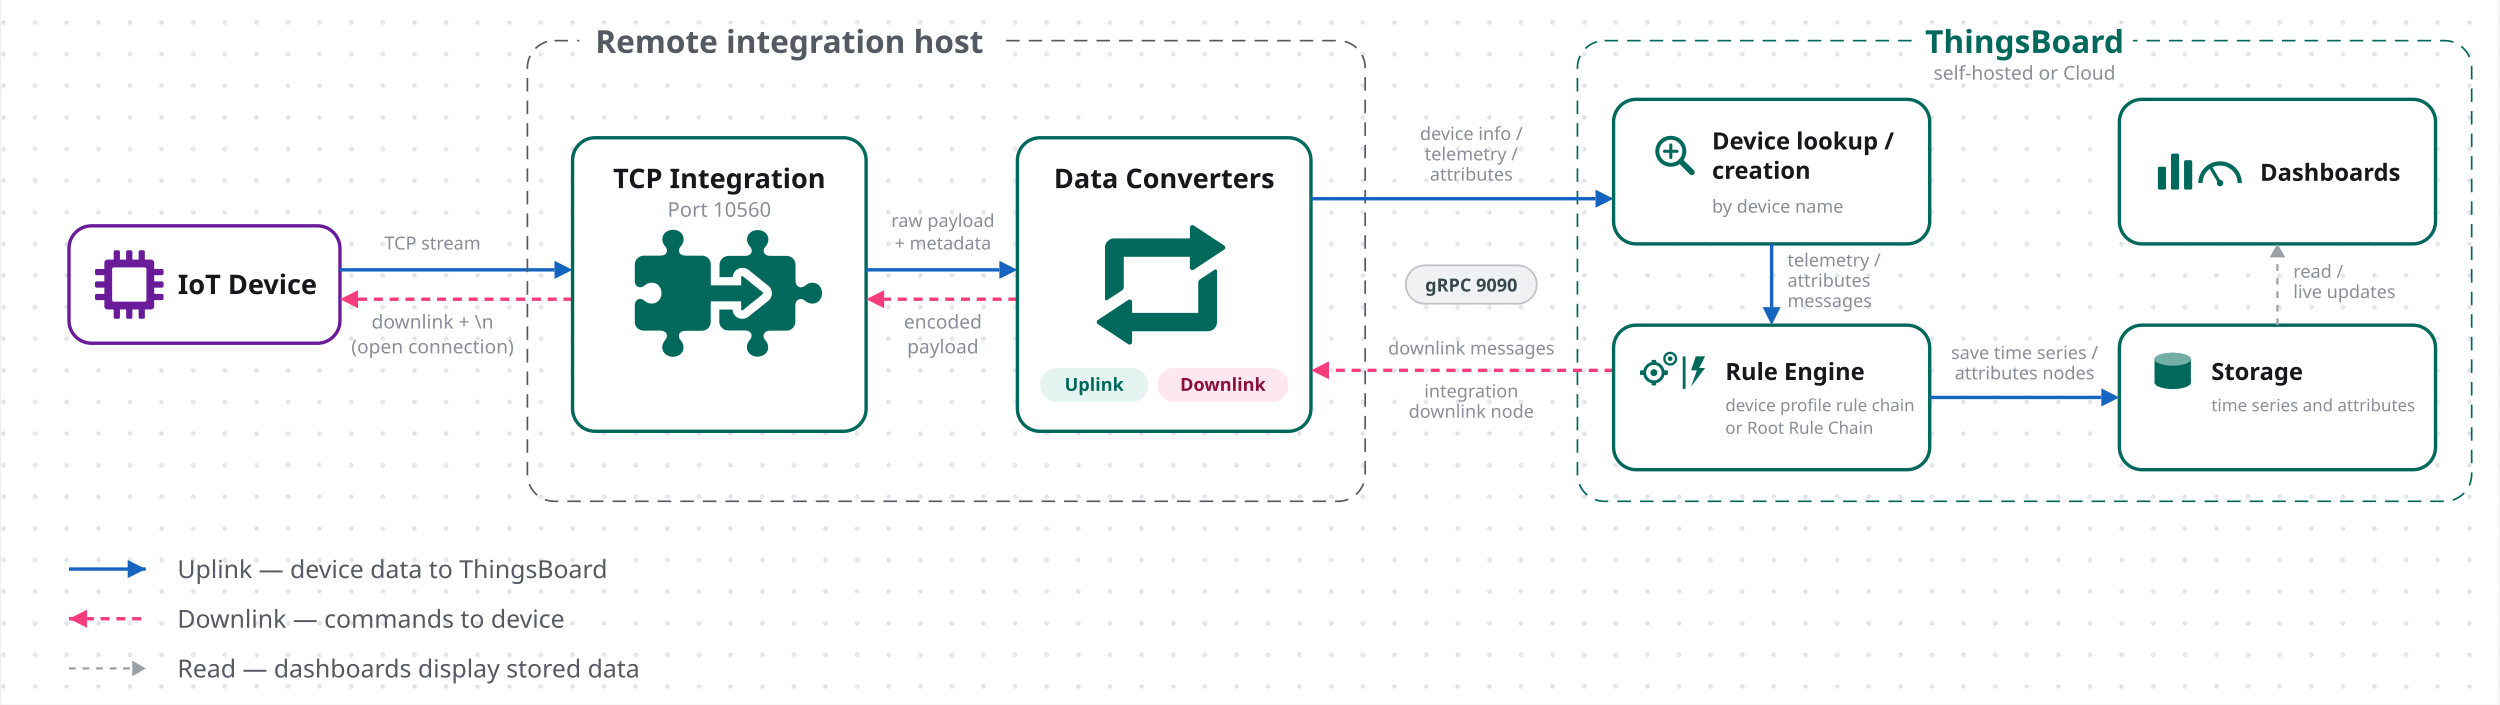
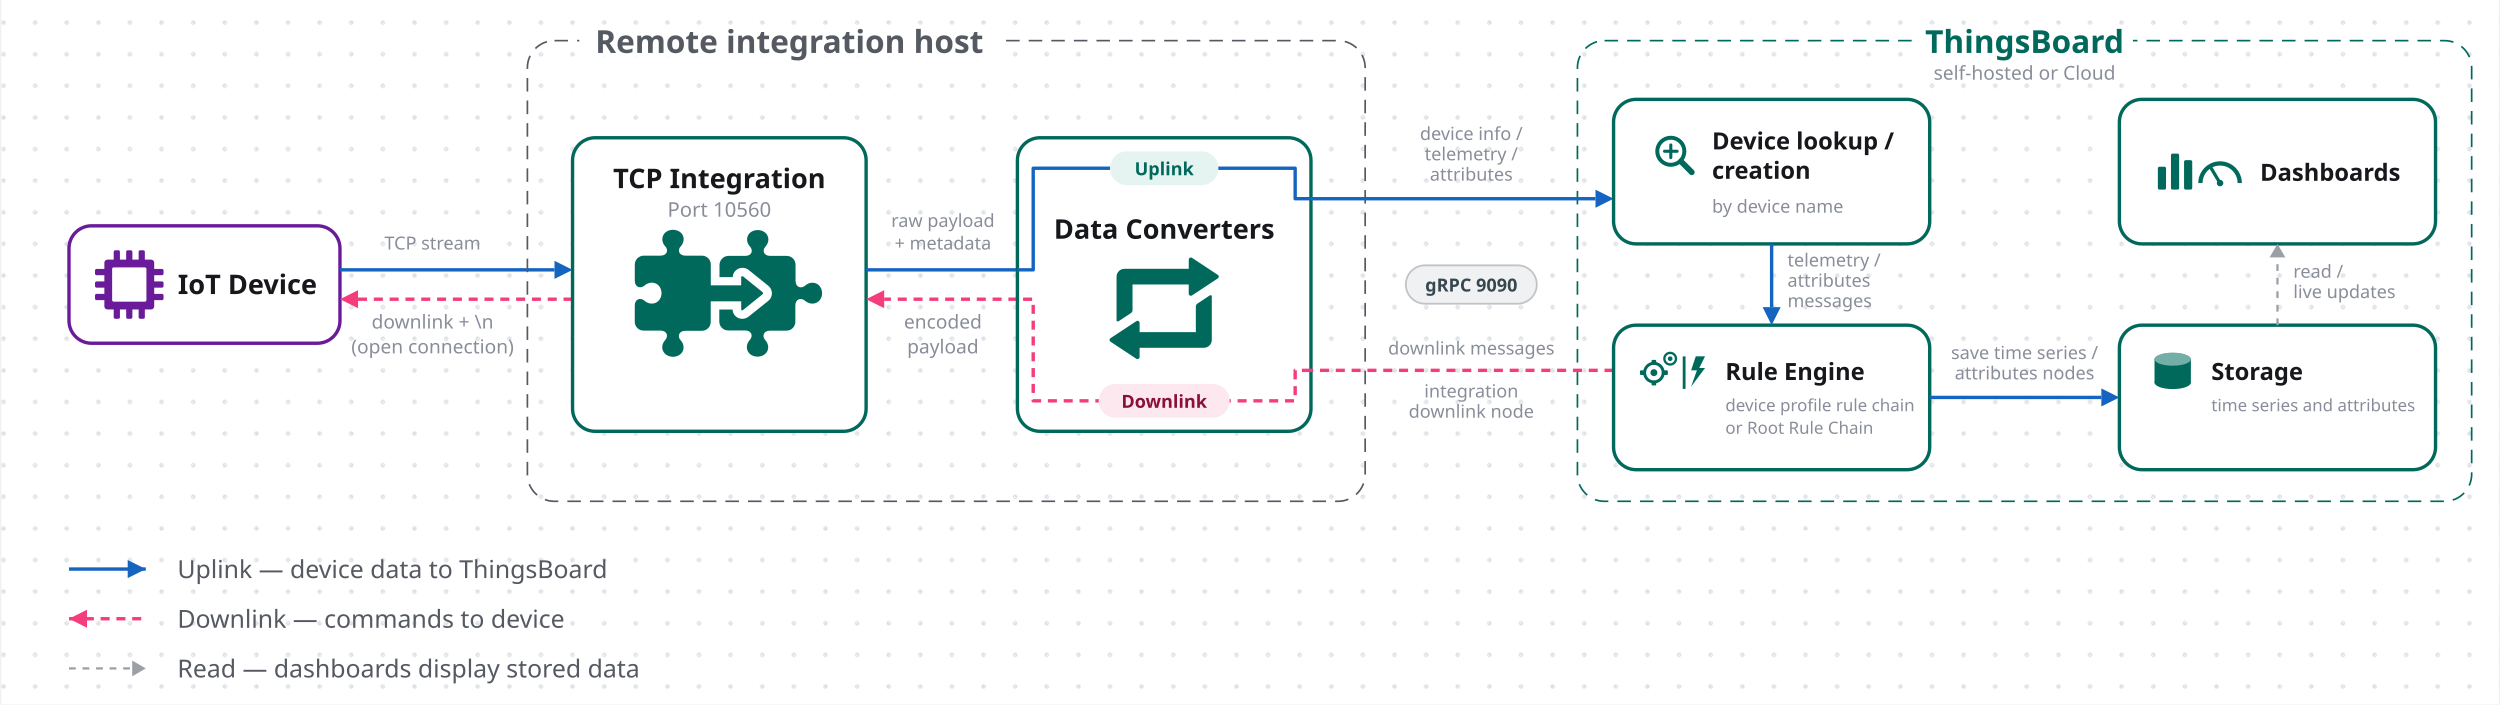
<svg xmlns="http://www.w3.org/2000/svg" width="1430" height="403" viewBox="6 25 1106 312">
  <defs>
    <clipPath id="clip0">
      <path fill="#fff" d="M6 25h1106v312H6z" />
    </clipPath>
    <pattern id="dots" width="14" height="14" x="0" y="0" patternUnits="userSpaceOnUse">
      <circle cx="7" cy="7" r="1" fill="#dde0e4" />
    </pattern>
  </defs>
  <g clip-path="url(#clip0)">
    <path fill="#fff" d="M6 25h1106v312H6z" />
    <path fill="url(#dots)" d="M6 25h1106v312H6z" />
    <g transform="translate(0 33)">
      <g transform="translate(0 7)">
        <rect width="120" height="52" x="36" y="85" fill="#fff" stroke="#6a1b9a" stroke-width="1.5" rx="10" />
        <g fill="#6a1b9a" transform="matrix(.69 0 0 .69 42 90.3)">
          <rect width="32" height="32" x="14" y="14" rx="2" />
          <rect width="22" height="22" x="19" y="19" fill="#fff" rx="1" />
          <rect width="4" height="7" x="20" y="8" rx="1" />
          <rect width="4" height="7" x="28" y="8" rx="1" />
          <rect width="4" height="7" x="36" y="8" rx="1" />
          <rect width="4" height="7" x="20" y="45" rx="1" />
          <rect width="4" height="7" x="28" y="45" rx="1" />
          <rect width="4" height="7" x="36" y="45" rx="1" />
          <rect width="7" height="4" x="8" y="20" rx="1" />
          <rect width="7" height="4" x="8" y="28" rx="1" />
          <rect width="7" height="4" x="8" y="36" rx="1" />
          <rect width="7" height="4" x="45" y="20" rx="1" />
          <rect width="7" height="4" x="45" y="28" rx="1" />
          <rect width="7" height="4" x="45" y="36" rx="1" />
        </g>
        <text x="115" y="111" fill="#17181c" dominant-baseline="middle" font-family="system-ui,sans-serif" font-size="12" font-weight="600" text-anchor="middle">IoT Device</text>
      </g>
      <path stroke="#1565c0" stroke-width="1.5" d="M156 111.5h95" />
      <path fill="#1565c0" d="m251 107.5 8 4-8 4z" />
      <text x="197" y="102.5" fill="#888d99" font-family="system-ui,sans-serif" font-size="8" text-anchor="middle">TCP stream</text>
      <path stroke="#f53d7d" stroke-dasharray="4,3" stroke-width="1.5" d="M259 124.5h-95" />
      <path fill="#f53d7d" d="m164 120.5-8 4 8 4z" />
      <text x="197" y="137.5" fill="#888d99" font-family="system-ui,sans-serif" font-size="8.5" text-anchor="middle">downlink + \n</text>
      <text x="197" y="148.5" fill="#888d99" font-family="system-ui,sans-serif" font-size="8.5" text-anchor="middle">(open connection)</text>
      <rect width="371" height="204" x="239" y="10" fill="none" stroke="#555962" stroke-dasharray="6,4" stroke-width=".75" rx="12" />
      <path fill="#fff" d="M262 3h186v14H262z" />
      <text x="355" y="10" fill="#555962" dominant-baseline="central" font-family="system-ui,sans-serif" font-size="14" font-weight="600" text-anchor="middle" textLength="180">Remote integration host</text>
      <rect width="396" height="204" x="704" y="10" fill="none" stroke="#00695c" stroke-dasharray="6,4" stroke-width=".75" rx="12" />
      <path fill="#fff" d="M854 3h96v14h-96z" />
      <text x="902" y="10" fill="#00695c" dominant-baseline="central" font-family="system-ui,sans-serif" font-size="14" font-weight="600" text-anchor="middle" textLength="88">ThingsBoard</text>
      <text x="902" y="24" fill="#888d99" dominant-baseline="central" font-family="system-ui,sans-serif" font-size="8.5" text-anchor="middle">self-hosted or Cloud</text>
      <g transform="translate(12 13)">
        <rect width="130" height="130" x="247" y="40" fill="#fff" stroke="#00695c" stroke-width="1.5" rx="10" />
        <text x="312" y="53" fill="#17181c" dominant-baseline="hanging" font-family="system-ui,sans-serif" font-size="12" font-weight="600" text-anchor="middle">TCP Integration</text>
        <text x="312" y="68" fill="#888d99" dominant-baseline="hanging" font-family="system-ui,sans-serif" font-size="9" text-anchor="middle">Port 10560</text>
        <g fill="#00695c">
          <path d="M278.48 125.4h7.39c3 0 3.7 2.45 2.14 4.21-2.58 2.87-1.2 7.16 3.43 7.41 4.64-.16 6.01-4.54 3.43-7.32-1.54-1.69-.86-4.22 2.14-4.22h7.22a3.9 3.9 0 0 0 3.96-3.88v-9.17h13.49v3.63c0 .33.42.5.78.25l8.68-7a.66.66 0 0 0 0-.93l-8.68-7c-.34-.25-.78 0-.78.34v3.63h-13.46v-9.26a3.9 3.9 0 0 0-3.95-3.88h-7.22c-3.01 0-3.7-2.45-2.14-4.13 2.58-2.87 1.2-7.17-3.44-7.33-4.63.16-6 4.54-3.43 7.33 1.55 1.68.87 4.13-2.14 4.13h-7.3a4 4 0 0 0-4.04 3.96v7.26c.08 2.87 2.58 3.53 4.3 2.02 2.92-2.54 7.38-1.19 7.55 3.36-.17 4.55-4.63 5.9-7.56 3.37-1.71-1.52-4.2-.85-4.3 2.01v7.33a3.87 3.87 0 0 0 3.93 3.88" />
          <path d="M315.95 125.33h7.4c3 0 3.7 2.53 2.13 4.22-2.58 2.86-1.2 7.24 3.43 7.4 4.64-.16 6.02-4.46 3.44-7.32-1.55-1.68-.87-4.21 2.14-4.21h7.22a3.9 3.9 0 0 0 3.95-3.88v-7.25c0-2.95 2.59-3.63 4.3-2.1 2.92 2.53 7.39 1.18 7.56-3.36-.17-4.55-4.64-5.9-7.47-3.37-1.72 1.52-4.3.85-4.3-2.1V96.2a3.9 3.9 0 0 0-3.96-3.88h-7.22c-3 0-3.7-2.45-2.14-4.13 2.58-2.78 1.2-7.16-3.43-7.33-4.64.17-6.01 4.47-3.43 7.33 1.54 1.68.86 4.13-2.14 4.13h-7.3a4 4 0 0 0-4.05 3.97v5.44h5.84a4.3 4.3 0 0 1 4.3-4.13 4.5 4.5 0 0 1 2.75.93l8.68 7a4.27 4.27 0 0 1 0 6.73l-8.76 7c-.78.58-1.72.93-2.75.93a4.3 4.3 0 0 1-4.3-4.13h-5.85v5.4a3.9 3.9 0 0 0 3.96 3.87" />
        </g>
      </g>
-       <path stroke="#1565c0" stroke-width="1.5" d="M389 111.5h59" />
-       <path fill="#1565c0" d="m448 107.5 8 4-8 4z" />
+       <path stroke="#1565c0" stroke-width="1.5" d="M389 111.5H456" />
      <text x="423" y="92.5" fill="#888d99" font-family="system-ui,sans-serif" font-size="8" text-anchor="middle">raw payload</text>
      <text x="423" y="102.5" fill="#888d99" font-family="system-ui,sans-serif" font-size="8" text-anchor="middle">+ metadata</text>
      <path stroke="#f53d7d" stroke-dasharray="4,3" stroke-width="1.5" d="M456 124.5h-59" />
      <path fill="#f53d7d" d="m397 120.5-8 4 8 4z" />
      <text x="423" y="137.5" fill="#888d99" font-family="system-ui,sans-serif" font-size="8.5" text-anchor="middle">encoded</text>
      <text x="423" y="148.5" fill="#888d99" font-family="system-ui,sans-serif" font-size="8.5" text-anchor="middle">payload</text>
      <g transform="translate(-12 13)">
-         <rect width="130" height="130" x="468" y="40" fill="#fff" stroke="#00695c" stroke-width="1.5" rx="10" />
-         <text x="533" y="53" fill="#17181c" dominant-baseline="hanging" font-family="system-ui,sans-serif" font-size="12" font-weight="600" text-anchor="middle">Data Converters</text>
-         <g fill="#00695c">
-           <path d="m559.58 87.75-13.46-8.89a1.1 1.1 0 0 0-1.72.9v4.8h-33.46a4.1 4.1 0 0 0-4.16 4.08v22.75c0 .49.57.79.98.51l6.54-4.31c.5-.32.8-.88.8-1.48V92.72h29.28v4.8c0 .88.98 1.4 1.72.9l13.46-8.88c.68-.43.68-1.37.02-1.8m-4.16 10.64-6.53 4.32c-.5.32-.8.87-.8 1.47v13.37h-29.3v-4.8a1.1 1.1 0 0 0-1.73-.9l-13.46 8.88a1.07 1.07 0 0 0 0 1.8l13.46 8.88a1.1 1.1 0 0 0 1.73-.9v-4.8h33.43a4.1 4.1 0 0 0 4.18-4.08V98.89a.62.62 0 0 0-.98-.5" />
+         <g transform="translate(-138 20)">
+           <rect width="130" height="130" x="606" y="20" fill="#fff" stroke="#00695c" stroke-width="1.5" rx="10" />
+           <path stroke="#1565c0" stroke-width="1.5" fill="none" stroke-linejoin="round" d="M606 78.5H613V33.5H729V47H736" />
+           <path stroke="#f53d7d" stroke-width="1.5" stroke-dasharray="4,3" fill="none" stroke-linejoin="round" d="M736 123H729V136.5H613V91.5H606" />
+           <rect width="48" height="15" x="647" y="26" fill="#e6f4f1" rx="7.5" />
+           <text x="671" y="33.5" fill="#00695c" dominant-baseline="central" font-family="system-ui,sans-serif" font-size="8" font-weight="700" text-anchor="middle">Uplink</text>
+           <text x="671" y="60.5" fill="#17181c" dominant-baseline="middle" font-family="system-ui,sans-serif" font-size="12" font-weight="600" text-anchor="middle">Data Converters</text>
+           <g transform="translate(671 95.5) scale(.85) translate(-669.6 -85.1)">
+             <g fill="#00695c">
+               <path d="m697.58 67.75-13.46-8.89a1.1 1.1 0 0 0-1.72.9v4.8h-33.46a4.1 4.1 0 0 0-4.16 4.08V91.4c0 .49.57.79.98.51l6.54-4.31c.5-.32.8-.88.8-1.48v-13.4h29.28v4.8c0 .88.98 1.4 1.72.9l13.46-8.88c.68-.43.68-1.37.02-1.8m-4.16 10.64-6.53 4.32c-.5.32-.8.87-.8 1.47v13.37h-29.3v-4.8a1.1 1.1 0 0 0-1.73-.9l-13.46 8.88a1.07 1.07 0 0 0 0 1.8l13.46 8.88a1.1 1.1 0 0 0 1.73-.9v-4.8h33.43a4.1 4.1 0 0 0 4.18-4.08V78.89a.62.62 0 0 0-.98-.5" />
+             </g>
+           </g>
+           <rect width="58" height="15" x="642" y="129" fill="#fde8ef" rx="7.5" />
+           <text x="671" y="136.5" fill="#8a0f3a" dominant-baseline="central" font-family="system-ui,sans-serif" font-size="8" font-weight="700" text-anchor="middle">Downlink</text>
        </g>
-         <rect width="48" height="15" x="478" y="142" fill="#e6f4f1" rx="7.5" />
-         <text x="502" y="149" fill="#00695c" dominant-baseline="central" font-family="system-ui,sans-serif" font-size="8" font-weight="700" text-anchor="middle">Uplink</text>
-         <rect width="58" height="15" x="530" y="142" fill="#fde8ef" rx="7.5" />
-         <text x="559" y="149" fill="#8a0f3a" dominant-baseline="central" font-family="system-ui,sans-serif" font-size="8" font-weight="700" text-anchor="middle">Downlink</text>
      </g>
      <path stroke="#1565c0" stroke-width="1.5" d="M586 80h126" />
      <path fill="#1565c0" d="m712 76 8 4-8 4z" />
      <text x="657" y="54" fill="#888d99" font-family="system-ui,sans-serif" font-size="8" text-anchor="middle">device info /</text>
      <text x="657" y="63" fill="#888d99" font-family="system-ui,sans-serif" font-size="8" text-anchor="middle">telemetry /</text>
      <text x="657" y="72" fill="#888d99" font-family="system-ui,sans-serif" font-size="8" text-anchor="middle">attributes</text>
      <rect width="58" height="17" x="628" y="109.5" fill="#f0f1f3" stroke="#c1c3c8" stroke-width=".8" rx="8.5" />
      <text x="657" y="118" fill="#37474f" dominant-baseline="central" font-family="system-ui,sans-serif" font-size="8" font-weight="700" text-anchor="middle">gRPC 9090</text>
-       <path stroke="#f53d7d" stroke-dasharray="4,3" stroke-width="1.5" d="M720 156h-126" />
-       <path fill="#f53d7d" d="m594 152-8 4 8 4z" />
+       <path stroke="#f53d7d" stroke-dasharray="4,3" stroke-width="1.5" d="M720 156H586" />
      <text x="657" y="149" fill="#888d99" font-family="system-ui,sans-serif" font-size="8" text-anchor="middle">downlink messages</text>
      <text x="657" y="168" fill="#888d99" font-family="system-ui,sans-serif" font-size="8" text-anchor="middle">integration</text>
      <text x="657" y="177" fill="#888d99" font-family="system-ui,sans-serif" font-size="8" text-anchor="middle">downlink node</text>
      <rect width="140" height="64" x="720" y="36" fill="#fff" stroke="#00695c" stroke-width="1.5" rx="10" />
      <g transform="translate(7.55 -0.81)">
        <g fill="none" stroke="#00695c" stroke-linecap="round" transform="translate(741 63) scale(.8) translate(-741 -63)">
          <circle cx="737" cy="59" r="7.5" stroke-width="2.2" />
          <path stroke-width="3.2" d="m742.6 64.6 6 6" />
          <path stroke-width="1.7" d="M733.5 59h7M737 55.5v7" />
        </g>
      </g>
      <text x="763.6" y="54.1" fill="#17181c" dominant-baseline="central" font-family="system-ui,sans-serif" font-size="10.5" font-weight="600" text-anchor="start" textLength="77.0" lengthAdjust="spacingAndGlyphs">Device lookup /</text>
      <text x="763.6" y="67.1" fill="#17181c" dominant-baseline="central" font-family="system-ui,sans-serif" font-size="10.5" font-weight="600" text-anchor="start" textLength="40.8" lengthAdjust="spacingAndGlyphs">creation</text>
      <text x="763.6" y="83.1" fill="#888d99" dominant-baseline="central" font-family="system-ui,sans-serif" font-size="8" text-anchor="start" textLength="56.0" lengthAdjust="spacingAndGlyphs">by device name</text>
      <rect width="140" height="64" x="944" y="36" fill="#fff" stroke="#00695c" stroke-width="1.5" rx="10" />
      <g transform="translate(3.16 -0.00)">
        <g transform="translate(976 68) scale(1.45) translate(-721 -95)">
          <g fill="#00695c" transform="translate(47.5 -5.5)">
            <rect width="2.5" height="7" x="661" y="99" rx=".5" />
            <rect width="2.5" height="11" x="665" y="95" rx=".5" />
            <rect width="2.5" height="9" x="669" y="97" rx=".5" />
            <path fill="none" stroke="#00695c" stroke-width="1.3" d="M674 104a6 6 0 0 1 12 0" />
            <path stroke="#00695c" stroke-linecap="round" d="m680 104-3-5" />
            <circle cx="680" cy="104" r="1" />
          </g>
        </g>
      </g>
      <text x="1006.3" y="68.0" fill="#17181c" dominant-baseline="central" font-family="system-ui,sans-serif" font-size="10.5" font-weight="600" text-anchor="start" textLength="60.7" lengthAdjust="spacingAndGlyphs">Dashboards</text>
      <rect width="140" height="64" x="720" y="136" fill="#fff" stroke="#00695c" stroke-width="1.5" rx="10" />
      <g transform="translate(1.13 4.02)">
        <g transform="translate(746 153) scale(1.03) translate(-723 -135)">
          <g fill="#00695c" transform="translate(49)">
            <circle cx="665" cy="135" r="4" fill="none" stroke="#00695c" stroke-width="1.3" />
            <circle cx="665" cy="135" r="1.5" />
            <rect width="2" height="2" x="664" y="129.5" rx=".4" />
            <rect width="2" height="2" x="664" y="138.5" rx=".4" />
            <rect width="2" height="2" x="659" y="134" rx=".4" />
            <rect width="2" height="2" x="669" y="134" rx=".4" />
            <circle cx="672" cy="129" r="2.5" fill="none" stroke="#00695c" />
            <circle cx="672" cy="129" r="1" />
            <path stroke="#00695c" stroke-width="1.2" d="M678 128v14" />
            <path d="m683 128-2 6h2.5l-2.5 7 6-8h-2.5l2.5-5z" />
          </g>
        </g>
      </g>
      <text x="769.5" y="156.2" fill="#17181c" dominant-baseline="central" font-family="system-ui,sans-serif" font-size="10.5" font-weight="600" text-anchor="start" textLength="60.7" lengthAdjust="spacingAndGlyphs">Rule Engine</text>
      <text x="769.5" y="171.2" fill="#888d99" dominant-baseline="central" font-family="system-ui,sans-serif" font-size="7.5" text-anchor="start" textLength="78.8" lengthAdjust="spacingAndGlyphs">device profile rule chain</text>
      <text x="769.5" y="181.2" fill="#888d99" dominant-baseline="central" font-family="system-ui,sans-serif" font-size="7.5" text-anchor="start" textLength="63.8" lengthAdjust="spacingAndGlyphs">or Root Rule Chain</text>
      <rect width="140" height="64" x="944" y="136" fill="#fff" stroke="#00695c" stroke-width="1.5" rx="10" />
      <g transform="translate(-12.39 -11.75)">
        <g transform="translate(980 168) scale(1.15) translate(-714 -63)">
          <g fill="#00695c" transform="translate(45 -6.5)">
            <ellipse cx="669" cy="65" rx="7" ry="2.5" />
            <path d="M662 65h14v9h-14z" />
            <ellipse cx="669" cy="74" rx="7" ry="2.5" />
            <ellipse cx="669" cy="65" fill="#e6f4f1" opacity=".5" rx="7" ry="2.5" />
          </g>
        </g>
      </g>
      <text x="984.7" y="156.2" fill="#17181c" dominant-baseline="central" font-family="system-ui,sans-serif" font-size="10.5" font-weight="600" text-anchor="start" textLength="39.1" lengthAdjust="spacingAndGlyphs">Storage</text>
      <text x="984.7" y="171.2" fill="#888d99" dominant-baseline="central" font-family="system-ui,sans-serif" font-size="7.5" text-anchor="start" textLength="83.8" lengthAdjust="spacingAndGlyphs">time series and attributes</text>
      <path stroke="#1565c0" stroke-width="1.5" d="M790 100v28" />
      <path fill="#1565c0" d="m786 128 4 8 4-8z" />
      <text x="797" y="110" fill="#888d99" font-family="system-ui,sans-serif" font-size="8">telemetry /</text>
      <text x="797" y="119" fill="#888d99" font-family="system-ui,sans-serif" font-size="8">attributes</text>
      <text x="797" y="128" fill="#888d99" font-family="system-ui,sans-serif" font-size="8">messages</text>
      <path stroke="#1565c0" stroke-width="1.5" d="M860 168h76" />
      <path fill="#1565c0" d="m936 164 8 4-8 4z" />
      <text x="902" y="151" fill="#888d99" font-family="system-ui,sans-serif" font-size="8" text-anchor="middle">save time series /</text>
      <text x="902" y="160" fill="#888d99" font-family="system-ui,sans-serif" font-size="8" text-anchor="middle">attributes nodes</text>
      <path stroke="#9aa0a6" stroke-dasharray="3,3" stroke-width="1" d="M1014 136v-30" />
      <path fill="#9aa0a6" d="m1010.5 106 3.5-6 3.5 6z" />
      <text x="1021" y="115" fill="#888d99" font-family="system-ui,sans-serif" font-size="8">read /</text>
      <text x="1021" y="124" fill="#888d99" font-family="system-ui,sans-serif" font-size="8">live updates</text>
      <path stroke="#1565c0" stroke-width="1.5" d="M36 244h34" />
      <path fill="#1565c0" d="m62 240 8 4-8 4z" />
      <text x="84" y="248" fill="#555962" font-family="system-ui,sans-serif" font-size="11">Uplink — device data to ThingsBoard</text>
      <path stroke="#f53d7d" stroke-dasharray="4,3" stroke-width="1.5" d="M36 266h34" />
      <path fill="#f53d7d" d="m44 262-8 4 8 4z" />
      <text x="84" y="270" fill="#555962" font-family="system-ui,sans-serif" font-size="11">Downlink — commands to device</text>
      <path stroke="#9aa0a6" stroke-dasharray="3,3" stroke-width="1" d="M36 288h28" />
      <path fill="#9aa0a6" d="m64 284.5 6 3.5-6 3.5z" />
      <text x="84" y="292" fill="#555962" font-family="system-ui,sans-serif" font-size="11">Read — dashboards display stored data</text>
    </g>
  </g>
</svg>
